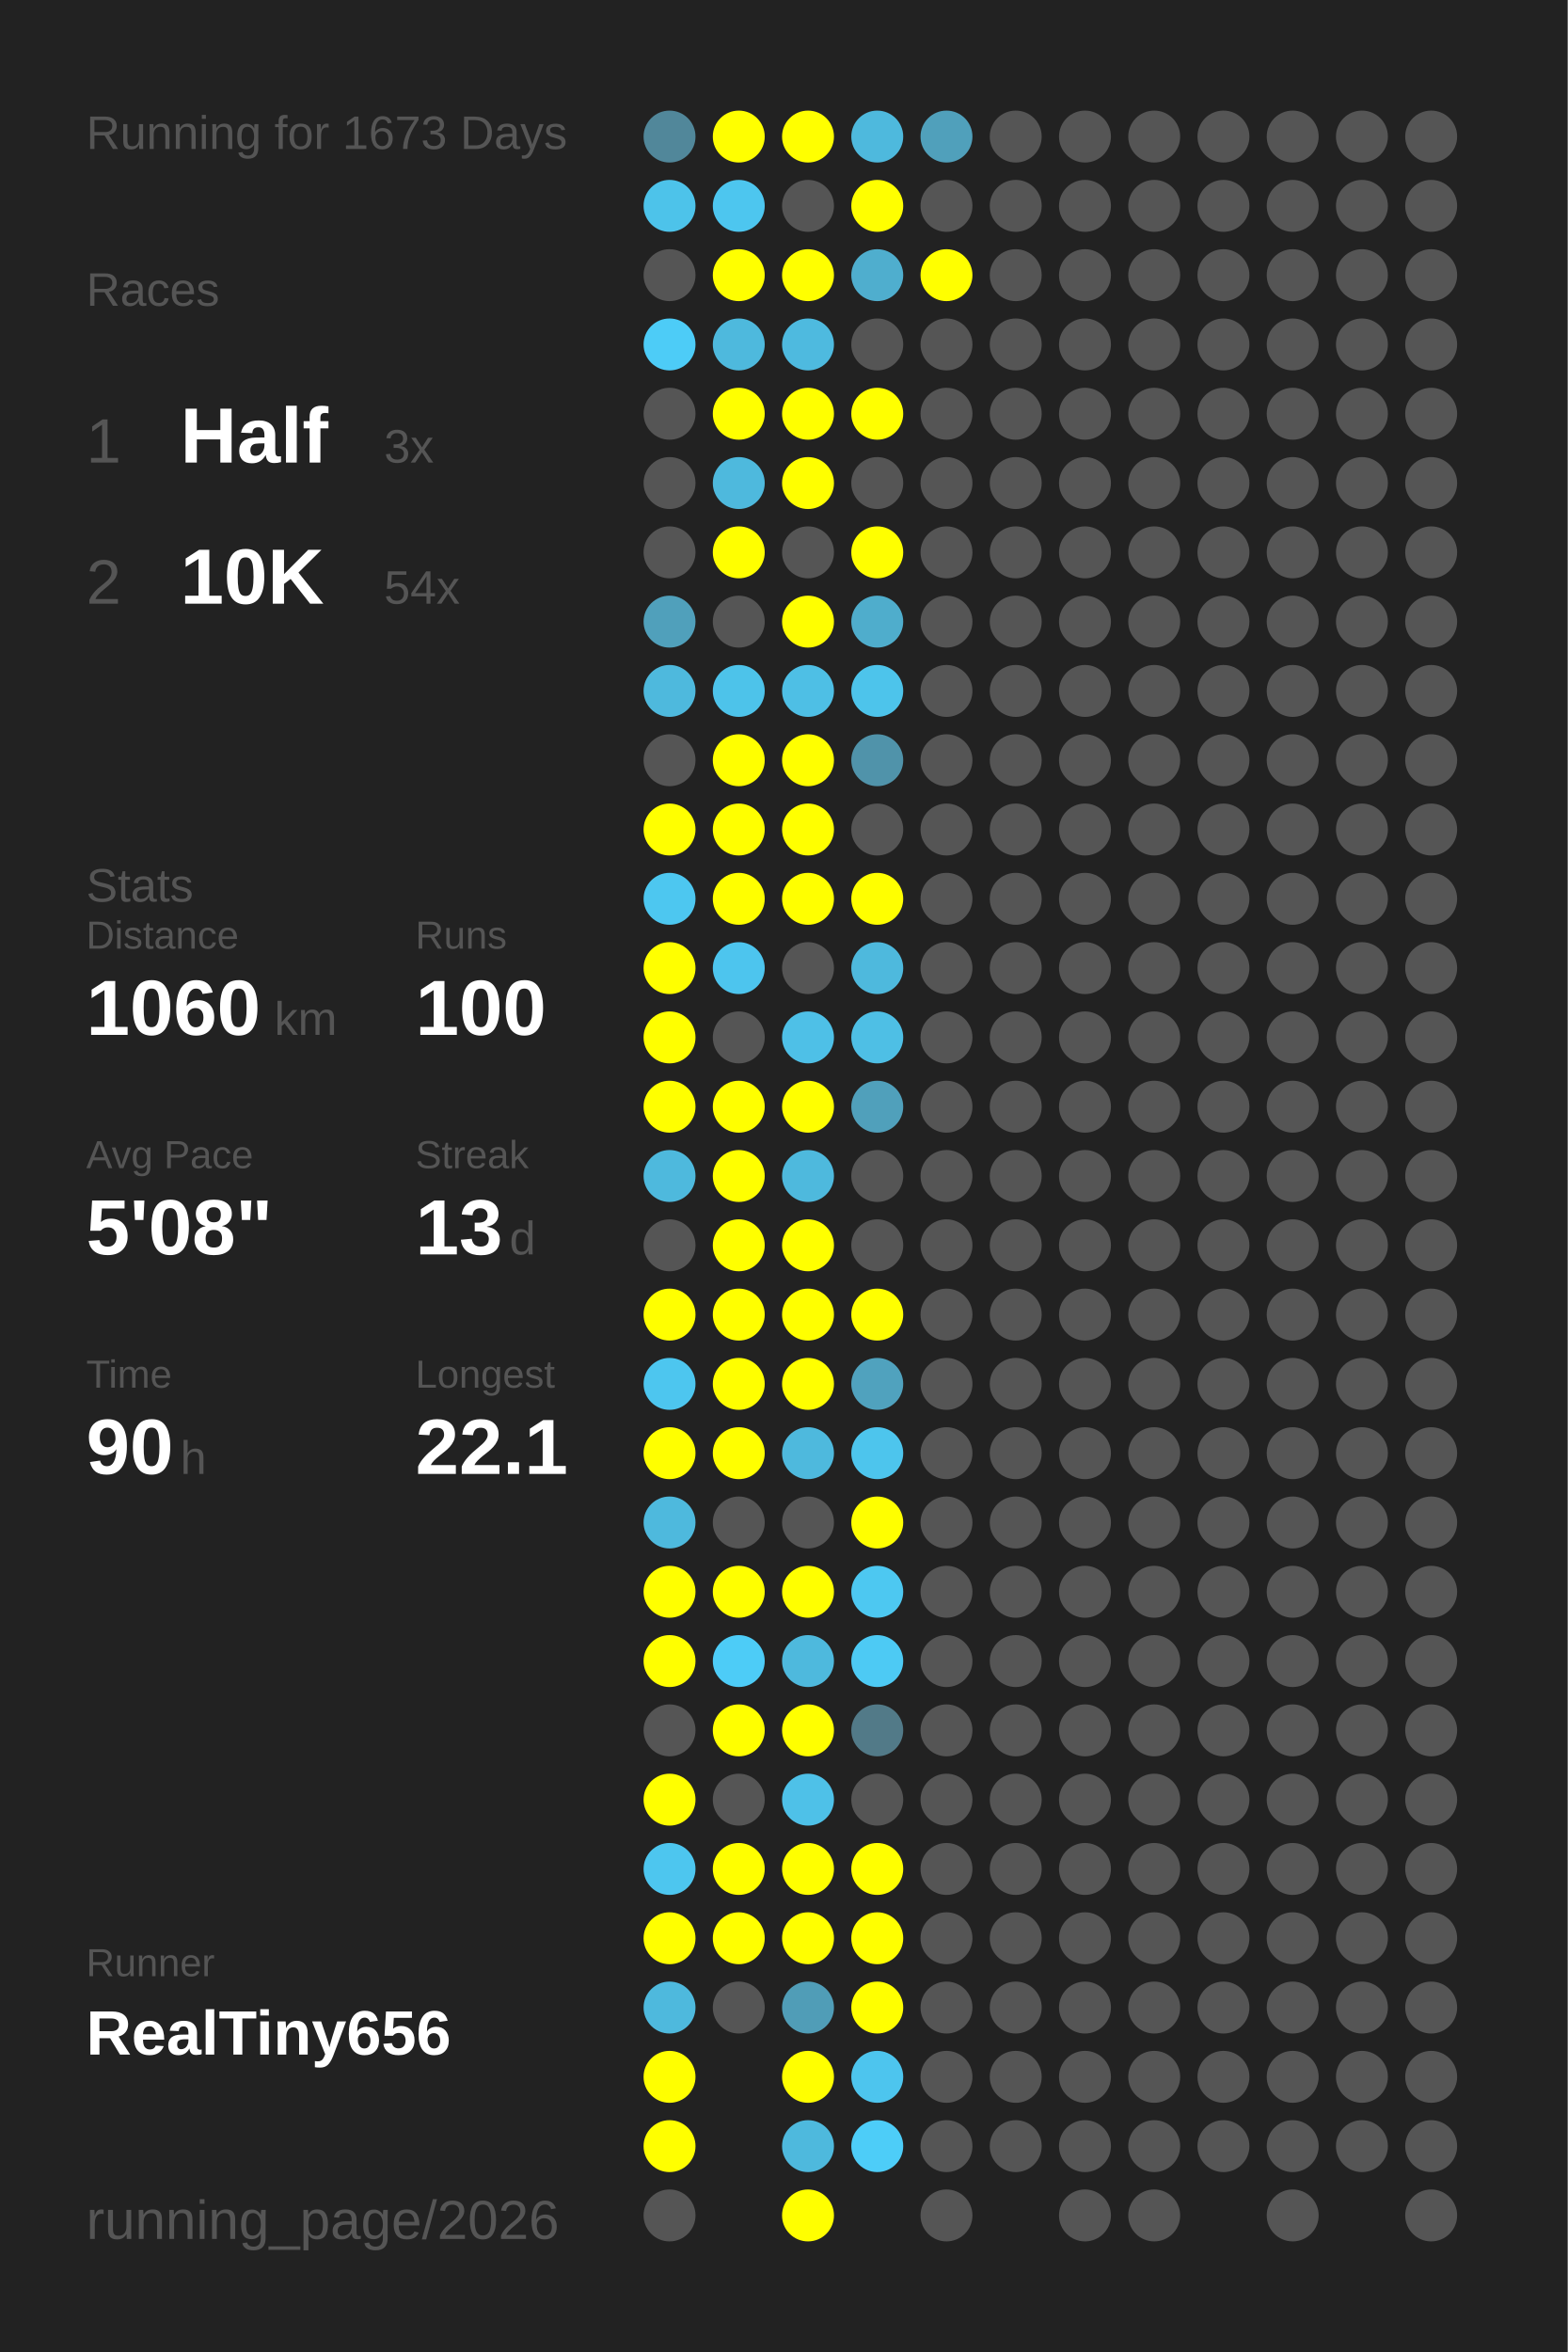
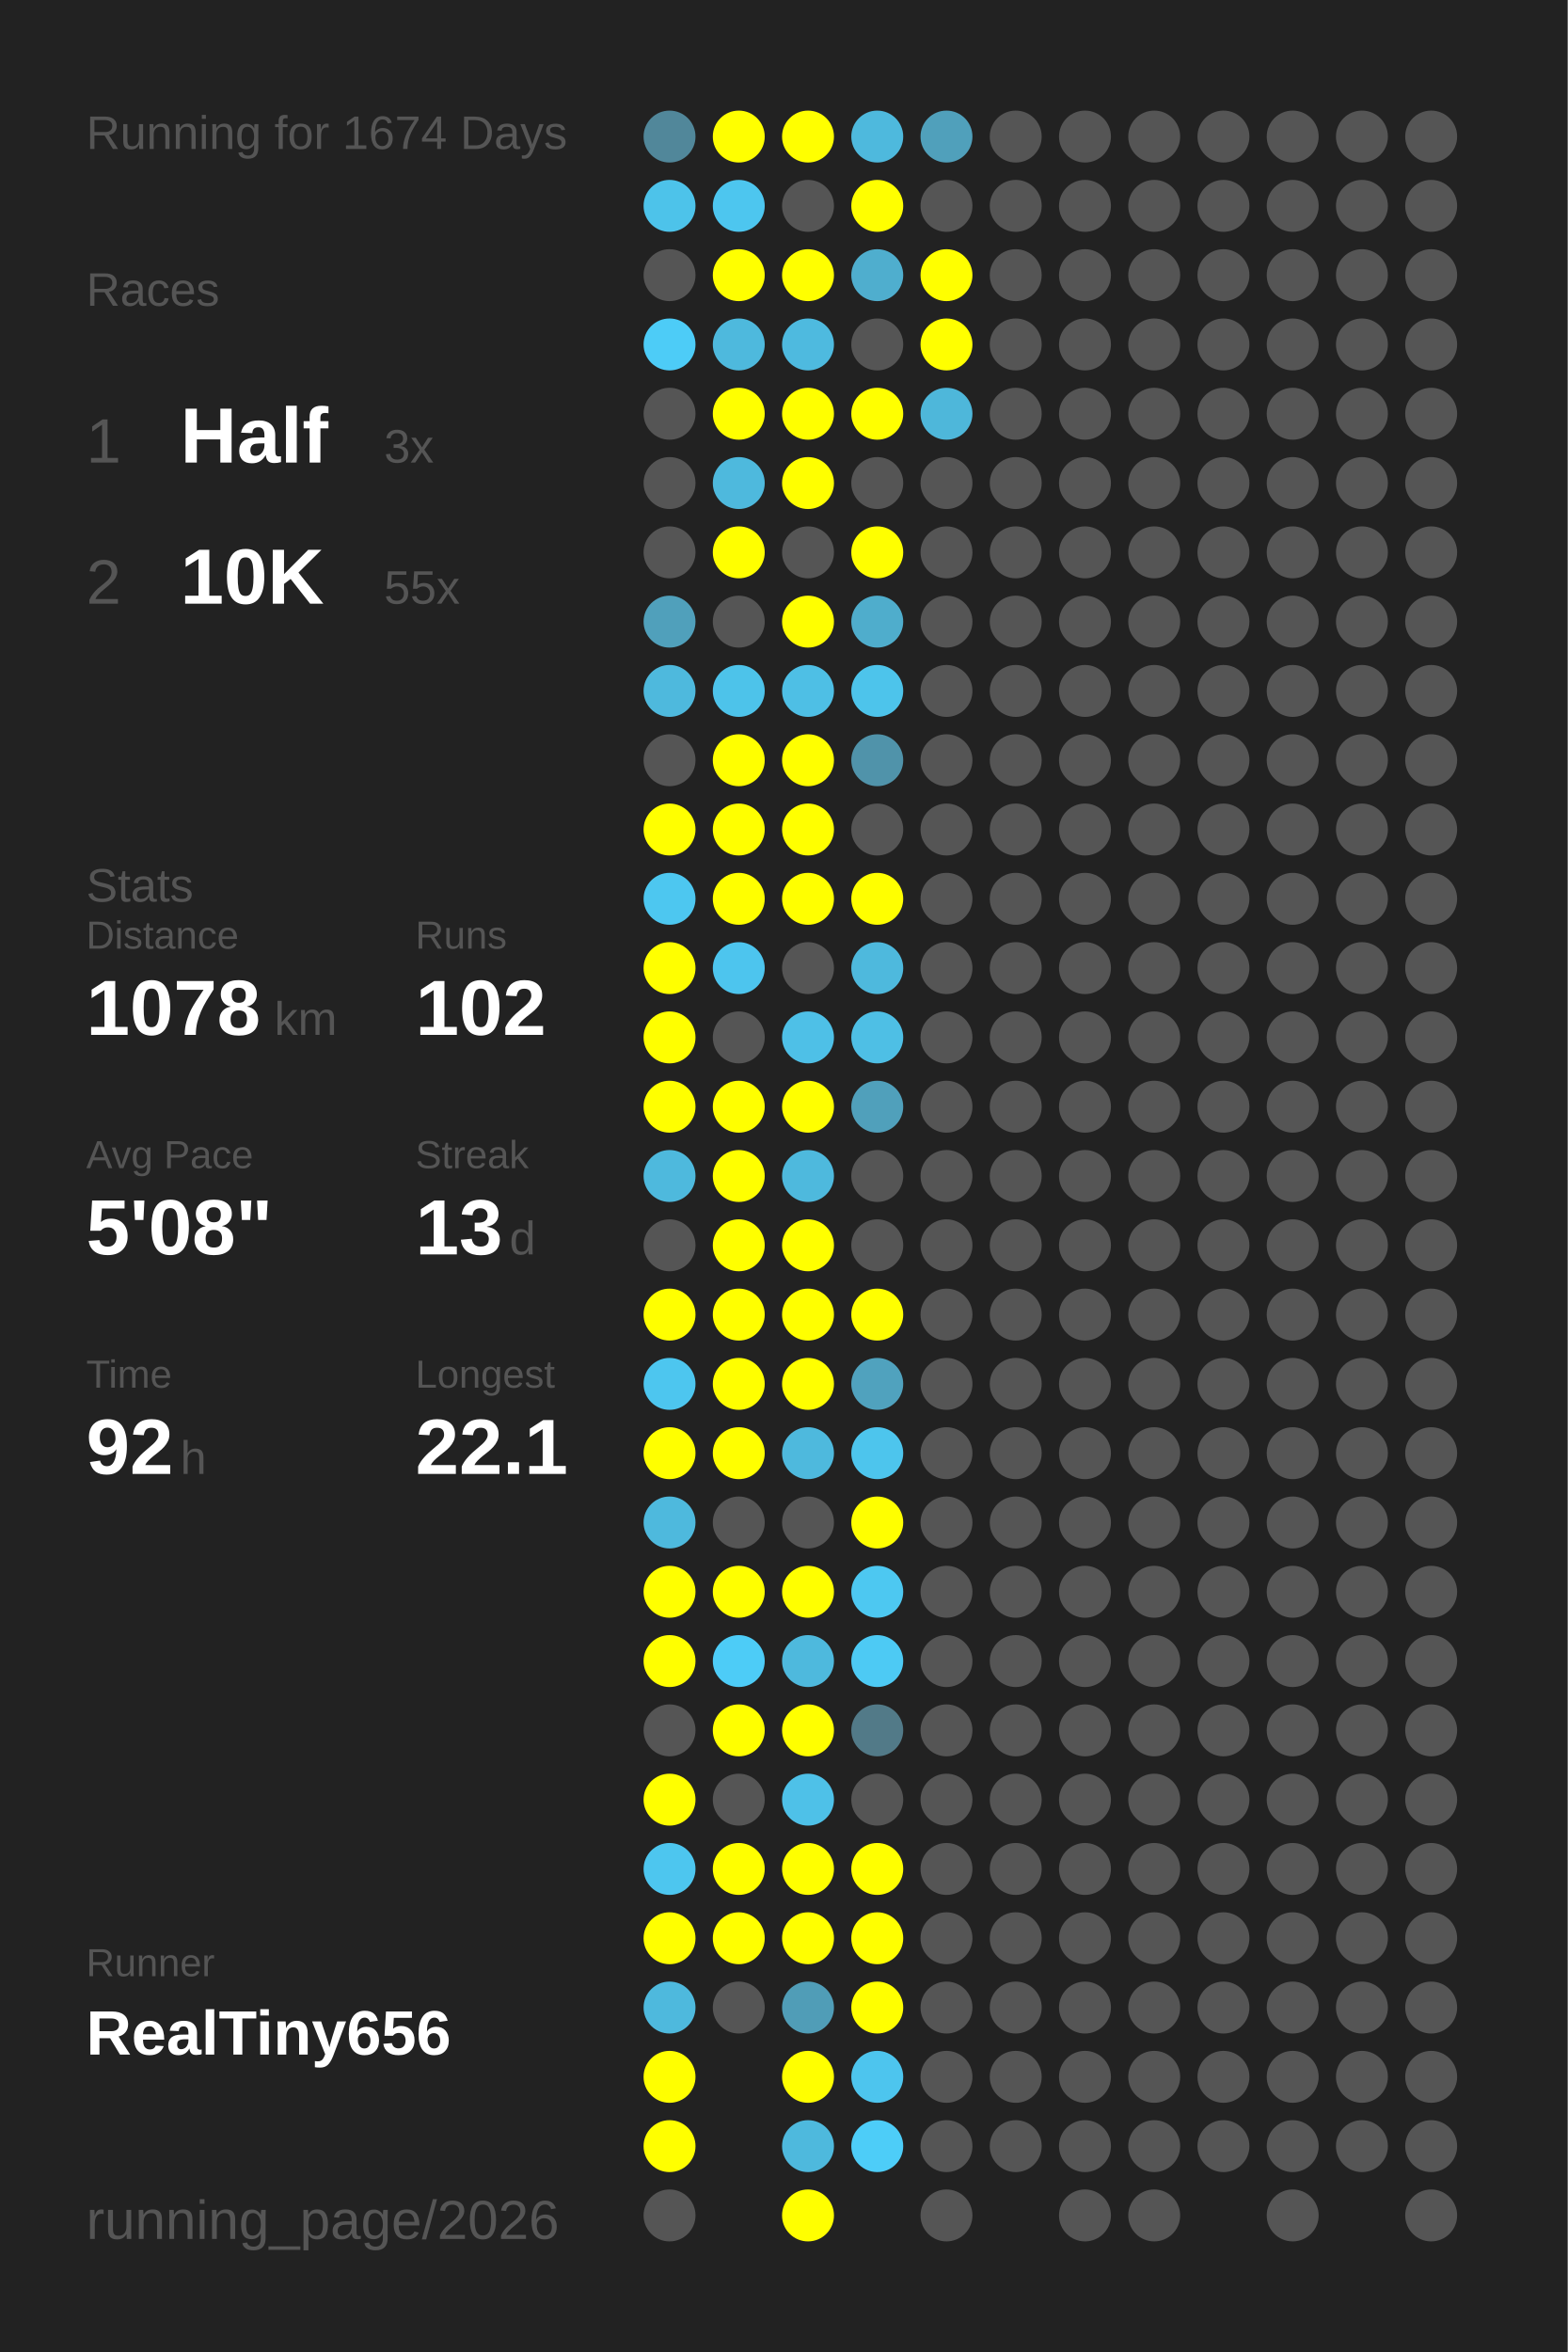
<svg xmlns="http://www.w3.org/2000/svg" baseProfile="full" height="300mm" version="1.1" viewBox="0,0,200,300" width="200mm">
  <defs />
  <rect fill="#222222" height="300" width="200" x="0" y="0" />
-   <text fill="#555555" style="font-size:6px; font-family:Arial;" x="11" y="19">Running for 1673 Days</text>
+   <text fill="#555555" style="font-size:6px; font-family:Arial;" x="11" y="19">Running for 1674 Days</text>
  <text fill="#555555" style="font-size:6px; font-family:Arial;" x="11" y="39">Races</text>
  <text fill="#555555" style="font-size:8px; font-family:Arial;" x="11" y="59">1</text>
  <text fill="#FFFFFF" style="font-size:10px; font-family:Arial; font-weight:bold;" x="23" y="59">Half</text>
  <text fill="#555555" style="font-size:6px; font-family:Arial;" x="49" y="59">3x</text>
  <text fill="#555555" style="font-size:8px; font-family:Arial;" x="11" y="77">2</text>
  <text fill="#FFFFFF" style="font-size:10px; font-family:Arial; font-weight:bold;" x="23" y="77">10K</text>
-   <text fill="#555555" style="font-size:6px; font-family:Arial;" x="49" y="77">54x</text>
+   <text fill="#555555" style="font-size:6px; font-family:Arial;" x="49" y="77">55x</text>
  <text fill="#555555" style="font-size:6px; font-family:Arial;" x="11" y="115">Stats</text>
  <text fill="#555555" style="font-size:5px; font-family:Arial;" x="11" y="121">Distance</text>
-   <text fill="#FFFFFF" style="font-size:10px; font-family:Arial; font-weight:bold;" x="11" y="132">1060</text>
+   <text fill="#FFFFFF" style="font-size:10px; font-family:Arial; font-weight:bold;" x="11" y="132">1078</text>
  <text fill="#555555" style="font-size:6px; font-family:Arial;" x="35" y="132">km</text>
  <text fill="#555555" style="font-size:5px; font-family:Arial;" x="53" y="121">Runs</text>
-   <text fill="#FFFFFF" style="font-size:10px; font-family:Arial; font-weight:bold;" x="53" y="132">100</text>
+   <text fill="#FFFFFF" style="font-size:10px; font-family:Arial; font-weight:bold;" x="53" y="132">102</text>
  <text fill="#555555" style="font-size:5px; font-family:Arial;" x="11" y="149">Avg Pace</text>
  <text fill="#FFFFFF" style="font-size:10px; font-family:Arial; font-weight:bold;" x="11" y="160">5'08"</text>
  <text fill="#555555" style="font-size:5px; font-family:Arial;" x="53" y="149">Streak</text>
  <text fill="#FFFFFF" style="font-size:10px; font-family:Arial; font-weight:bold;" x="53" y="160">13</text>
  <text fill="#555555" style="font-size:6px; font-family:Arial;" x="65" y="160">d</text>
  <text fill="#555555" style="font-size:5px; font-family:Arial;" x="11" y="177">Time</text>
-   <text fill="#FFFFFF" style="font-size:10px; font-family:Arial; font-weight:bold;" x="11" y="188">90</text>
+   <text fill="#FFFFFF" style="font-size:10px; font-family:Arial; font-weight:bold;" x="11" y="188">92</text>
  <text fill="#555555" style="font-size:6px; font-family:Arial;" x="23" y="188">h</text>
  <text fill="#555555" style="font-size:5px; font-family:Arial;" x="53" y="177">Longest</text>
  <text fill="#FFFFFF" style="font-size:10px; font-family:Arial; font-weight:bold;" x="53" y="188">22.1</text>
  <text fill="#555555" style="font-size:5px; font-family:Arial;" x="11" y="252.065">Runner</text>
  <text fill="#FFFFFF" style="font-size:8px; font-family:Arial; font-weight:bold;" x="11" y="262.065">RealTiny656</text>
  <text fill="#555555" style="font-size:7px; font-family:Arial;" x="11" y="285.581">running_page/2026</text>
  <circle cx="85.417" cy="17.419" fill="#51879a" r="3.312" />
  <circle cx="85.417" cy="26.258" fill="#4dc3ea" r="3.312" />
  <circle cx="85.417" cy="35.097" fill="#555555" r="3.312" />
  <circle cx="85.417" cy="43.935" fill="#4dccf7" r="3.312" />
  <circle cx="85.417" cy="52.774" fill="#555555" r="3.312" />
  <circle cx="85.417" cy="61.613" fill="#555555" r="3.312" />
  <circle cx="85.417" cy="70.452" fill="#555555" r="3.312" />
  <circle cx="85.417" cy="79.29" fill="#50a0bb" r="3.312" />
  <circle cx="85.417" cy="88.129" fill="#4eb9dd" r="3.312" />
  <circle cx="85.417" cy="96.968" fill="#555555" r="3.312" />
  <circle cx="85.417" cy="105.806" fill="#FFFF00" r="3.312" />
  <circle cx="85.417" cy="114.645" fill="#4dc7f0" r="3.312" />
  <circle cx="85.417" cy="123.484" fill="#FFFF00" r="3.312" />
  <circle cx="85.417" cy="132.323" fill="#FFFF00" r="3.312" />
  <circle cx="85.417" cy="141.161" fill="#FFFF00" r="3.312" />
  <circle cx="85.417" cy="150" fill="#4eb9dd" r="3.312" />
  <circle cx="85.417" cy="158.839" fill="#555555" r="3.312" />
  <circle cx="85.417" cy="167.677" fill="#FFFF00" r="3.312" />
  <circle cx="85.417" cy="176.516" fill="#4dc6ef" r="3.312" />
  <circle cx="85.417" cy="185.355" fill="#FFFF00" r="3.312" />
  <circle cx="85.417" cy="194.194" fill="#4eb9dd" r="3.312" />
  <circle cx="85.417" cy="203.032" fill="#FFFF00" r="3.312" />
  <circle cx="85.417" cy="211.871" fill="#FFFF00" r="3.312" />
  <circle cx="85.417" cy="220.71" fill="#555555" r="3.312" />
  <circle cx="85.417" cy="229.548" fill="#FFFF00" r="3.312" />
  <circle cx="85.417" cy="238.387" fill="#4dc6ef" r="3.312" />
  <circle cx="85.417" cy="247.226" fill="#FFFF00" r="3.312" />
  <circle cx="85.417" cy="256.065" fill="#4eb9dd" r="3.312" />
  <circle cx="85.417" cy="264.903" fill="#FFFF00" r="3.312" />
  <circle cx="85.417" cy="273.742" fill="#FFFF00" r="3.312" />
  <circle cx="85.417" cy="282.581" fill="#555555" r="3.312" />
  <circle cx="94.25" cy="17.419" fill="#FFFF00" r="3.312" />
  <circle cx="94.25" cy="26.258" fill="#4dc6ef" r="3.312" />
  <circle cx="94.25" cy="35.097" fill="#FFFF00" r="3.312" />
  <circle cx="94.25" cy="43.935" fill="#4eb9dd" r="3.312" />
  <circle cx="94.25" cy="52.774" fill="#FFFF00" r="3.312" />
  <circle cx="94.25" cy="61.613" fill="#4eb9dd" r="3.312" />
  <circle cx="94.25" cy="70.452" fill="#FFFF00" r="3.312" />
  <circle cx="94.25" cy="79.29" fill="#555555" r="3.312" />
  <circle cx="94.25" cy="88.129" fill="#4dc3ea" r="3.312" />
  <circle cx="94.25" cy="96.968" fill="#FFFF00" r="3.312" />
  <circle cx="94.25" cy="105.806" fill="#FFFF00" r="3.312" />
  <circle cx="94.25" cy="114.645" fill="#FFFF00" r="3.312" />
  <circle cx="94.25" cy="123.484" fill="#4dc5ee" r="3.312" />
  <circle cx="94.25" cy="132.323" fill="#555555" r="3.312" />
  <circle cx="94.25" cy="141.161" fill="#FFFF00" r="3.312" />
  <circle cx="94.25" cy="150" fill="#FFFF00" r="3.312" />
  <circle cx="94.25" cy="158.839" fill="#FFFF00" r="3.312" />
  <circle cx="94.25" cy="167.677" fill="#FFFF00" r="3.312" />
  <circle cx="94.25" cy="176.516" fill="#FFFF00" r="3.312" />
  <circle cx="94.25" cy="185.355" fill="#FFFF00" r="3.312" />
  <circle cx="94.25" cy="194.194" fill="#555555" r="3.312" />
  <circle cx="94.25" cy="203.032" fill="#FFFF00" r="3.312" />
  <circle cx="94.25" cy="211.871" fill="#4dccf7" r="3.312" />
  <circle cx="94.25" cy="220.71" fill="#FFFF00" r="3.312" />
  <circle cx="94.25" cy="229.548" fill="#555555" r="3.312" />
  <circle cx="94.25" cy="238.387" fill="#FFFF00" r="3.312" />
  <circle cx="94.25" cy="247.226" fill="#FFFF00" r="3.312" />
  <circle cx="94.25" cy="256.065" fill="#555555" r="3.312" />
  <circle cx="103.083" cy="17.419" fill="#FFFF00" r="3.312" />
  <circle cx="103.083" cy="26.258" fill="#555555" r="3.312" />
  <circle cx="103.083" cy="35.097" fill="#FFFF00" r="3.312" />
  <circle cx="103.083" cy="43.935" fill="#4ebadf" r="3.312" />
  <circle cx="103.083" cy="52.774" fill="#FFFF00" r="3.312" />
  <circle cx="103.083" cy="61.613" fill="#FFFF00" r="3.312" />
  <circle cx="103.083" cy="70.452" fill="#555555" r="3.312" />
  <circle cx="103.083" cy="79.29" fill="#FFFF00" r="3.312" />
  <circle cx="103.083" cy="88.129" fill="#4ebfe5" r="3.312" />
  <circle cx="103.083" cy="96.968" fill="#FFFF00" r="3.312" />
  <circle cx="103.083" cy="105.806" fill="#FFFF00" r="3.312" />
  <circle cx="103.083" cy="114.645" fill="#FFFF00" r="3.312" />
  <circle cx="103.083" cy="123.484" fill="#555555" r="3.312" />
  <circle cx="103.083" cy="132.323" fill="#4ec0e7" r="3.312" />
  <circle cx="103.083" cy="141.161" fill="#FFFF00" r="3.312" />
  <circle cx="103.083" cy="150" fill="#4eb9dd" r="3.312" />
  <circle cx="103.083" cy="158.839" fill="#FFFF00" r="3.312" />
  <circle cx="103.083" cy="167.677" fill="#FFFF00" r="3.312" />
  <circle cx="103.083" cy="176.516" fill="#FFFF00" r="3.312" />
  <circle cx="103.083" cy="185.355" fill="#4eb9dd" r="3.312" />
  <circle cx="103.083" cy="194.194" fill="#555555" r="3.312" />
  <circle cx="103.083" cy="203.032" fill="#FFFF00" r="3.312" />
  <circle cx="103.083" cy="211.871" fill="#4eb9dd" r="3.312" />
  <circle cx="103.083" cy="220.71" fill="#FFFF00" r="3.312" />
  <circle cx="103.083" cy="229.548" fill="#4ec1e8" r="3.312" />
  <circle cx="103.083" cy="238.387" fill="#FFFF00" r="3.312" />
  <circle cx="103.083" cy="247.226" fill="#FFFF00" r="3.312" />
  <circle cx="103.083" cy="256.065" fill="#509db7" r="3.312" />
  <circle cx="103.083" cy="264.903" fill="#FFFF00" r="3.312" />
  <circle cx="103.083" cy="273.742" fill="#4eb9dd" r="3.312" />
  <circle cx="103.083" cy="282.581" fill="#FFFF00" r="3.312" />
  <circle cx="111.917" cy="17.419" fill="#4eb9dd" r="3.312" />
  <circle cx="111.917" cy="26.258" fill="#FFFF00" r="3.312" />
  <circle cx="111.917" cy="35.097" fill="#4faece" r="3.312" />
  <circle cx="111.917" cy="43.935" fill="#555555" r="3.312" />
  <circle cx="111.917" cy="52.774" fill="#FFFF00" r="3.312" />
  <circle cx="111.917" cy="61.613" fill="#555555" r="3.312" />
  <circle cx="111.917" cy="70.452" fill="#FFFF00" r="3.312" />
  <circle cx="111.917" cy="79.29" fill="#4fadcc" r="3.312" />
  <circle cx="111.917" cy="88.129" fill="#4dc4eb" r="3.312" />
  <circle cx="111.917" cy="96.968" fill="#5093aa" r="3.312" />
  <circle cx="111.917" cy="105.806" fill="#555555" r="3.312" />
  <circle cx="111.917" cy="114.645" fill="#FFFF00" r="3.312" />
  <circle cx="111.917" cy="123.484" fill="#4eb9dd" r="3.312" />
  <circle cx="111.917" cy="132.323" fill="#4ebfe5" r="3.312" />
  <circle cx="111.917" cy="141.161" fill="#50a0bb" r="3.312" />
  <circle cx="111.917" cy="150" fill="#555555" r="3.312" />
  <circle cx="111.917" cy="158.839" fill="#555555" r="3.312" />
  <circle cx="111.917" cy="167.677" fill="#FFFF00" r="3.312" />
  <circle cx="111.917" cy="176.516" fill="#50a2be" r="3.312" />
  <circle cx="111.917" cy="185.355" fill="#4dc5ed" r="3.312" />
  <circle cx="111.917" cy="194.194" fill="#FFFF00" r="3.312" />
  <circle cx="111.917" cy="203.032" fill="#4dc8f1" r="3.312" />
  <circle cx="111.917" cy="211.871" fill="#4dcaf4" r="3.312" />
  <circle cx="111.917" cy="220.71" fill="#527a88" r="3.312" />
  <circle cx="111.917" cy="229.548" fill="#555555" r="3.312" />
  <circle cx="111.917" cy="238.387" fill="#FFFF00" r="3.312" />
  <circle cx="111.917" cy="247.226" fill="#FFFF00" r="3.312" />
  <circle cx="111.917" cy="256.065" fill="#FFFF00" r="3.312" />
  <circle cx="111.917" cy="264.903" fill="#4dc5ee" r="3.312" />
  <circle cx="111.917" cy="273.742" fill="#4dcdf8" r="3.312" />
  <circle cx="120.75" cy="17.419" fill="#50a0bb" r="3.312" />
  <circle cx="120.75" cy="26.258" fill="#555555" r="3.312" />
  <circle cx="120.75" cy="35.097" fill="#FFFF00" r="3.312" />
-   <circle cx="120.75" cy="43.935" fill="#555555" r="3.312" />
-   <circle cx="120.75" cy="52.774" fill="#555555" r="3.312" />
+   <circle cx="120.75" cy="43.935" fill="#FFFF00" r="3.312" />
+   <circle cx="120.75" cy="52.774" fill="#4eb7da" r="3.312" />
  <circle cx="120.75" cy="61.613" fill="#555555" r="3.312" />
  <circle cx="120.75" cy="70.452" fill="#555555" r="3.312" />
  <circle cx="120.75" cy="79.29" fill="#555555" r="3.312" />
  <circle cx="120.75" cy="88.129" fill="#555555" r="3.312" />
  <circle cx="120.75" cy="96.968" fill="#555555" r="3.312" />
  <circle cx="120.75" cy="105.806" fill="#555555" r="3.312" />
  <circle cx="120.75" cy="114.645" fill="#555555" r="3.312" />
  <circle cx="120.75" cy="123.484" fill="#555555" r="3.312" />
  <circle cx="120.75" cy="132.323" fill="#555555" r="3.312" />
  <circle cx="120.75" cy="141.161" fill="#555555" r="3.312" />
  <circle cx="120.75" cy="150" fill="#555555" r="3.312" />
  <circle cx="120.75" cy="158.839" fill="#555555" r="3.312" />
  <circle cx="120.75" cy="167.677" fill="#555555" r="3.312" />
  <circle cx="120.75" cy="176.516" fill="#555555" r="3.312" />
  <circle cx="120.75" cy="185.355" fill="#555555" r="3.312" />
  <circle cx="120.75" cy="194.194" fill="#555555" r="3.312" />
  <circle cx="120.75" cy="203.032" fill="#555555" r="3.312" />
  <circle cx="120.75" cy="211.871" fill="#555555" r="3.312" />
  <circle cx="120.75" cy="220.71" fill="#555555" r="3.312" />
  <circle cx="120.75" cy="229.548" fill="#555555" r="3.312" />
  <circle cx="120.75" cy="238.387" fill="#555555" r="3.312" />
  <circle cx="120.75" cy="247.226" fill="#555555" r="3.312" />
  <circle cx="120.75" cy="256.065" fill="#555555" r="3.312" />
  <circle cx="120.75" cy="264.903" fill="#555555" r="3.312" />
  <circle cx="120.75" cy="273.742" fill="#555555" r="3.312" />
  <circle cx="120.75" cy="282.581" fill="#555555" r="3.312" />
  <circle cx="129.583" cy="17.419" fill="#555555" r="3.312" />
  <circle cx="129.583" cy="26.258" fill="#555555" r="3.312" />
  <circle cx="129.583" cy="35.097" fill="#555555" r="3.312" />
  <circle cx="129.583" cy="43.935" fill="#555555" r="3.312" />
  <circle cx="129.583" cy="52.774" fill="#555555" r="3.312" />
  <circle cx="129.583" cy="61.613" fill="#555555" r="3.312" />
  <circle cx="129.583" cy="70.452" fill="#555555" r="3.312" />
  <circle cx="129.583" cy="79.29" fill="#555555" r="3.312" />
  <circle cx="129.583" cy="88.129" fill="#555555" r="3.312" />
  <circle cx="129.583" cy="96.968" fill="#555555" r="3.312" />
  <circle cx="129.583" cy="105.806" fill="#555555" r="3.312" />
  <circle cx="129.583" cy="114.645" fill="#555555" r="3.312" />
  <circle cx="129.583" cy="123.484" fill="#555555" r="3.312" />
  <circle cx="129.583" cy="132.323" fill="#555555" r="3.312" />
  <circle cx="129.583" cy="141.161" fill="#555555" r="3.312" />
  <circle cx="129.583" cy="150" fill="#555555" r="3.312" />
  <circle cx="129.583" cy="158.839" fill="#555555" r="3.312" />
  <circle cx="129.583" cy="167.677" fill="#555555" r="3.312" />
  <circle cx="129.583" cy="176.516" fill="#555555" r="3.312" />
  <circle cx="129.583" cy="185.355" fill="#555555" r="3.312" />
  <circle cx="129.583" cy="194.194" fill="#555555" r="3.312" />
  <circle cx="129.583" cy="203.032" fill="#555555" r="3.312" />
  <circle cx="129.583" cy="211.871" fill="#555555" r="3.312" />
  <circle cx="129.583" cy="220.71" fill="#555555" r="3.312" />
  <circle cx="129.583" cy="229.548" fill="#555555" r="3.312" />
  <circle cx="129.583" cy="238.387" fill="#555555" r="3.312" />
  <circle cx="129.583" cy="247.226" fill="#555555" r="3.312" />
  <circle cx="129.583" cy="256.065" fill="#555555" r="3.312" />
  <circle cx="129.583" cy="264.903" fill="#555555" r="3.312" />
  <circle cx="129.583" cy="273.742" fill="#555555" r="3.312" />
  <circle cx="138.417" cy="17.419" fill="#555555" r="3.312" />
  <circle cx="138.417" cy="26.258" fill="#555555" r="3.312" />
  <circle cx="138.417" cy="35.097" fill="#555555" r="3.312" />
  <circle cx="138.417" cy="43.935" fill="#555555" r="3.312" />
  <circle cx="138.417" cy="52.774" fill="#555555" r="3.312" />
  <circle cx="138.417" cy="61.613" fill="#555555" r="3.312" />
  <circle cx="138.417" cy="70.452" fill="#555555" r="3.312" />
  <circle cx="138.417" cy="79.29" fill="#555555" r="3.312" />
  <circle cx="138.417" cy="88.129" fill="#555555" r="3.312" />
  <circle cx="138.417" cy="96.968" fill="#555555" r="3.312" />
  <circle cx="138.417" cy="105.806" fill="#555555" r="3.312" />
  <circle cx="138.417" cy="114.645" fill="#555555" r="3.312" />
  <circle cx="138.417" cy="123.484" fill="#555555" r="3.312" />
  <circle cx="138.417" cy="132.323" fill="#555555" r="3.312" />
  <circle cx="138.417" cy="141.161" fill="#555555" r="3.312" />
  <circle cx="138.417" cy="150" fill="#555555" r="3.312" />
  <circle cx="138.417" cy="158.839" fill="#555555" r="3.312" />
  <circle cx="138.417" cy="167.677" fill="#555555" r="3.312" />
  <circle cx="138.417" cy="176.516" fill="#555555" r="3.312" />
  <circle cx="138.417" cy="185.355" fill="#555555" r="3.312" />
  <circle cx="138.417" cy="194.194" fill="#555555" r="3.312" />
  <circle cx="138.417" cy="203.032" fill="#555555" r="3.312" />
  <circle cx="138.417" cy="211.871" fill="#555555" r="3.312" />
  <circle cx="138.417" cy="220.71" fill="#555555" r="3.312" />
  <circle cx="138.417" cy="229.548" fill="#555555" r="3.312" />
  <circle cx="138.417" cy="238.387" fill="#555555" r="3.312" />
  <circle cx="138.417" cy="247.226" fill="#555555" r="3.312" />
  <circle cx="138.417" cy="256.065" fill="#555555" r="3.312" />
  <circle cx="138.417" cy="264.903" fill="#555555" r="3.312" />
  <circle cx="138.417" cy="273.742" fill="#555555" r="3.312" />
  <circle cx="138.417" cy="282.581" fill="#555555" r="3.312" />
  <circle cx="147.25" cy="17.419" fill="#555555" r="3.312" />
  <circle cx="147.25" cy="26.258" fill="#555555" r="3.312" />
  <circle cx="147.25" cy="35.097" fill="#555555" r="3.312" />
  <circle cx="147.25" cy="43.935" fill="#555555" r="3.312" />
  <circle cx="147.25" cy="52.774" fill="#555555" r="3.312" />
  <circle cx="147.25" cy="61.613" fill="#555555" r="3.312" />
  <circle cx="147.25" cy="70.452" fill="#555555" r="3.312" />
  <circle cx="147.25" cy="79.29" fill="#555555" r="3.312" />
  <circle cx="147.25" cy="88.129" fill="#555555" r="3.312" />
  <circle cx="147.25" cy="96.968" fill="#555555" r="3.312" />
  <circle cx="147.25" cy="105.806" fill="#555555" r="3.312" />
  <circle cx="147.25" cy="114.645" fill="#555555" r="3.312" />
  <circle cx="147.25" cy="123.484" fill="#555555" r="3.312" />
  <circle cx="147.25" cy="132.323" fill="#555555" r="3.312" />
  <circle cx="147.25" cy="141.161" fill="#555555" r="3.312" />
  <circle cx="147.25" cy="150" fill="#555555" r="3.312" />
  <circle cx="147.25" cy="158.839" fill="#555555" r="3.312" />
  <circle cx="147.25" cy="167.677" fill="#555555" r="3.312" />
  <circle cx="147.25" cy="176.516" fill="#555555" r="3.312" />
  <circle cx="147.25" cy="185.355" fill="#555555" r="3.312" />
  <circle cx="147.25" cy="194.194" fill="#555555" r="3.312" />
  <circle cx="147.25" cy="203.032" fill="#555555" r="3.312" />
  <circle cx="147.25" cy="211.871" fill="#555555" r="3.312" />
  <circle cx="147.25" cy="220.71" fill="#555555" r="3.312" />
  <circle cx="147.25" cy="229.548" fill="#555555" r="3.312" />
  <circle cx="147.25" cy="238.387" fill="#555555" r="3.312" />
  <circle cx="147.25" cy="247.226" fill="#555555" r="3.312" />
  <circle cx="147.25" cy="256.065" fill="#555555" r="3.312" />
  <circle cx="147.25" cy="264.903" fill="#555555" r="3.312" />
  <circle cx="147.25" cy="273.742" fill="#555555" r="3.312" />
  <circle cx="147.25" cy="282.581" fill="#555555" r="3.312" />
  <circle cx="156.083" cy="17.419" fill="#555555" r="3.312" />
  <circle cx="156.083" cy="26.258" fill="#555555" r="3.312" />
  <circle cx="156.083" cy="35.097" fill="#555555" r="3.312" />
  <circle cx="156.083" cy="43.935" fill="#555555" r="3.312" />
  <circle cx="156.083" cy="52.774" fill="#555555" r="3.312" />
  <circle cx="156.083" cy="61.613" fill="#555555" r="3.312" />
  <circle cx="156.083" cy="70.452" fill="#555555" r="3.312" />
  <circle cx="156.083" cy="79.29" fill="#555555" r="3.312" />
  <circle cx="156.083" cy="88.129" fill="#555555" r="3.312" />
  <circle cx="156.083" cy="96.968" fill="#555555" r="3.312" />
  <circle cx="156.083" cy="105.806" fill="#555555" r="3.312" />
  <circle cx="156.083" cy="114.645" fill="#555555" r="3.312" />
  <circle cx="156.083" cy="123.484" fill="#555555" r="3.312" />
  <circle cx="156.083" cy="132.323" fill="#555555" r="3.312" />
  <circle cx="156.083" cy="141.161" fill="#555555" r="3.312" />
  <circle cx="156.083" cy="150" fill="#555555" r="3.312" />
  <circle cx="156.083" cy="158.839" fill="#555555" r="3.312" />
  <circle cx="156.083" cy="167.677" fill="#555555" r="3.312" />
  <circle cx="156.083" cy="176.516" fill="#555555" r="3.312" />
  <circle cx="156.083" cy="185.355" fill="#555555" r="3.312" />
  <circle cx="156.083" cy="194.194" fill="#555555" r="3.312" />
  <circle cx="156.083" cy="203.032" fill="#555555" r="3.312" />
  <circle cx="156.083" cy="211.871" fill="#555555" r="3.312" />
  <circle cx="156.083" cy="220.71" fill="#555555" r="3.312" />
  <circle cx="156.083" cy="229.548" fill="#555555" r="3.312" />
  <circle cx="156.083" cy="238.387" fill="#555555" r="3.312" />
  <circle cx="156.083" cy="247.226" fill="#555555" r="3.312" />
  <circle cx="156.083" cy="256.065" fill="#555555" r="3.312" />
  <circle cx="156.083" cy="264.903" fill="#555555" r="3.312" />
  <circle cx="156.083" cy="273.742" fill="#555555" r="3.312" />
  <circle cx="164.917" cy="17.419" fill="#555555" r="3.312" />
  <circle cx="164.917" cy="26.258" fill="#555555" r="3.312" />
  <circle cx="164.917" cy="35.097" fill="#555555" r="3.312" />
  <circle cx="164.917" cy="43.935" fill="#555555" r="3.312" />
  <circle cx="164.917" cy="52.774" fill="#555555" r="3.312" />
  <circle cx="164.917" cy="61.613" fill="#555555" r="3.312" />
  <circle cx="164.917" cy="70.452" fill="#555555" r="3.312" />
  <circle cx="164.917" cy="79.29" fill="#555555" r="3.312" />
  <circle cx="164.917" cy="88.129" fill="#555555" r="3.312" />
  <circle cx="164.917" cy="96.968" fill="#555555" r="3.312" />
  <circle cx="164.917" cy="105.806" fill="#555555" r="3.312" />
  <circle cx="164.917" cy="114.645" fill="#555555" r="3.312" />
  <circle cx="164.917" cy="123.484" fill="#555555" r="3.312" />
  <circle cx="164.917" cy="132.323" fill="#555555" r="3.312" />
  <circle cx="164.917" cy="141.161" fill="#555555" r="3.312" />
  <circle cx="164.917" cy="150" fill="#555555" r="3.312" />
  <circle cx="164.917" cy="158.839" fill="#555555" r="3.312" />
  <circle cx="164.917" cy="167.677" fill="#555555" r="3.312" />
  <circle cx="164.917" cy="176.516" fill="#555555" r="3.312" />
  <circle cx="164.917" cy="185.355" fill="#555555" r="3.312" />
  <circle cx="164.917" cy="194.194" fill="#555555" r="3.312" />
  <circle cx="164.917" cy="203.032" fill="#555555" r="3.312" />
  <circle cx="164.917" cy="211.871" fill="#555555" r="3.312" />
  <circle cx="164.917" cy="220.71" fill="#555555" r="3.312" />
  <circle cx="164.917" cy="229.548" fill="#555555" r="3.312" />
  <circle cx="164.917" cy="238.387" fill="#555555" r="3.312" />
  <circle cx="164.917" cy="247.226" fill="#555555" r="3.312" />
  <circle cx="164.917" cy="256.065" fill="#555555" r="3.312" />
  <circle cx="164.917" cy="264.903" fill="#555555" r="3.312" />
  <circle cx="164.917" cy="273.742" fill="#555555" r="3.312" />
  <circle cx="164.917" cy="282.581" fill="#555555" r="3.312" />
  <circle cx="173.75" cy="17.419" fill="#555555" r="3.312" />
  <circle cx="173.75" cy="26.258" fill="#555555" r="3.312" />
  <circle cx="173.75" cy="35.097" fill="#555555" r="3.312" />
  <circle cx="173.75" cy="43.935" fill="#555555" r="3.312" />
  <circle cx="173.75" cy="52.774" fill="#555555" r="3.312" />
  <circle cx="173.75" cy="61.613" fill="#555555" r="3.312" />
  <circle cx="173.75" cy="70.452" fill="#555555" r="3.312" />
  <circle cx="173.75" cy="79.29" fill="#555555" r="3.312" />
  <circle cx="173.75" cy="88.129" fill="#555555" r="3.312" />
  <circle cx="173.75" cy="96.968" fill="#555555" r="3.312" />
  <circle cx="173.75" cy="105.806" fill="#555555" r="3.312" />
  <circle cx="173.75" cy="114.645" fill="#555555" r="3.312" />
  <circle cx="173.75" cy="123.484" fill="#555555" r="3.312" />
  <circle cx="173.75" cy="132.323" fill="#555555" r="3.312" />
  <circle cx="173.75" cy="141.161" fill="#555555" r="3.312" />
  <circle cx="173.75" cy="150" fill="#555555" r="3.312" />
  <circle cx="173.75" cy="158.839" fill="#555555" r="3.312" />
  <circle cx="173.75" cy="167.677" fill="#555555" r="3.312" />
  <circle cx="173.75" cy="176.516" fill="#555555" r="3.312" />
  <circle cx="173.75" cy="185.355" fill="#555555" r="3.312" />
  <circle cx="173.75" cy="194.194" fill="#555555" r="3.312" />
  <circle cx="173.75" cy="203.032" fill="#555555" r="3.312" />
  <circle cx="173.75" cy="211.871" fill="#555555" r="3.312" />
  <circle cx="173.75" cy="220.71" fill="#555555" r="3.312" />
  <circle cx="173.75" cy="229.548" fill="#555555" r="3.312" />
  <circle cx="173.75" cy="238.387" fill="#555555" r="3.312" />
  <circle cx="173.75" cy="247.226" fill="#555555" r="3.312" />
  <circle cx="173.75" cy="256.065" fill="#555555" r="3.312" />
  <circle cx="173.75" cy="264.903" fill="#555555" r="3.312" />
  <circle cx="173.75" cy="273.742" fill="#555555" r="3.312" />
  <circle cx="182.583" cy="17.419" fill="#555555" r="3.312" />
  <circle cx="182.583" cy="26.258" fill="#555555" r="3.312" />
  <circle cx="182.583" cy="35.097" fill="#555555" r="3.312" />
  <circle cx="182.583" cy="43.935" fill="#555555" r="3.312" />
  <circle cx="182.583" cy="52.774" fill="#555555" r="3.312" />
  <circle cx="182.583" cy="61.613" fill="#555555" r="3.312" />
  <circle cx="182.583" cy="70.452" fill="#555555" r="3.312" />
  <circle cx="182.583" cy="79.29" fill="#555555" r="3.312" />
  <circle cx="182.583" cy="88.129" fill="#555555" r="3.312" />
  <circle cx="182.583" cy="96.968" fill="#555555" r="3.312" />
  <circle cx="182.583" cy="105.806" fill="#555555" r="3.312" />
  <circle cx="182.583" cy="114.645" fill="#555555" r="3.312" />
  <circle cx="182.583" cy="123.484" fill="#555555" r="3.312" />
  <circle cx="182.583" cy="132.323" fill="#555555" r="3.312" />
  <circle cx="182.583" cy="141.161" fill="#555555" r="3.312" />
  <circle cx="182.583" cy="150" fill="#555555" r="3.312" />
  <circle cx="182.583" cy="158.839" fill="#555555" r="3.312" />
  <circle cx="182.583" cy="167.677" fill="#555555" r="3.312" />
  <circle cx="182.583" cy="176.516" fill="#555555" r="3.312" />
  <circle cx="182.583" cy="185.355" fill="#555555" r="3.312" />
  <circle cx="182.583" cy="194.194" fill="#555555" r="3.312" />
  <circle cx="182.583" cy="203.032" fill="#555555" r="3.312" />
  <circle cx="182.583" cy="211.871" fill="#555555" r="3.312" />
  <circle cx="182.583" cy="220.71" fill="#555555" r="3.312" />
  <circle cx="182.583" cy="229.548" fill="#555555" r="3.312" />
  <circle cx="182.583" cy="238.387" fill="#555555" r="3.312" />
  <circle cx="182.583" cy="247.226" fill="#555555" r="3.312" />
  <circle cx="182.583" cy="256.065" fill="#555555" r="3.312" />
  <circle cx="182.583" cy="264.903" fill="#555555" r="3.312" />
  <circle cx="182.583" cy="273.742" fill="#555555" r="3.312" />
  <circle cx="182.583" cy="282.581" fill="#555555" r="3.312" />
</svg>
